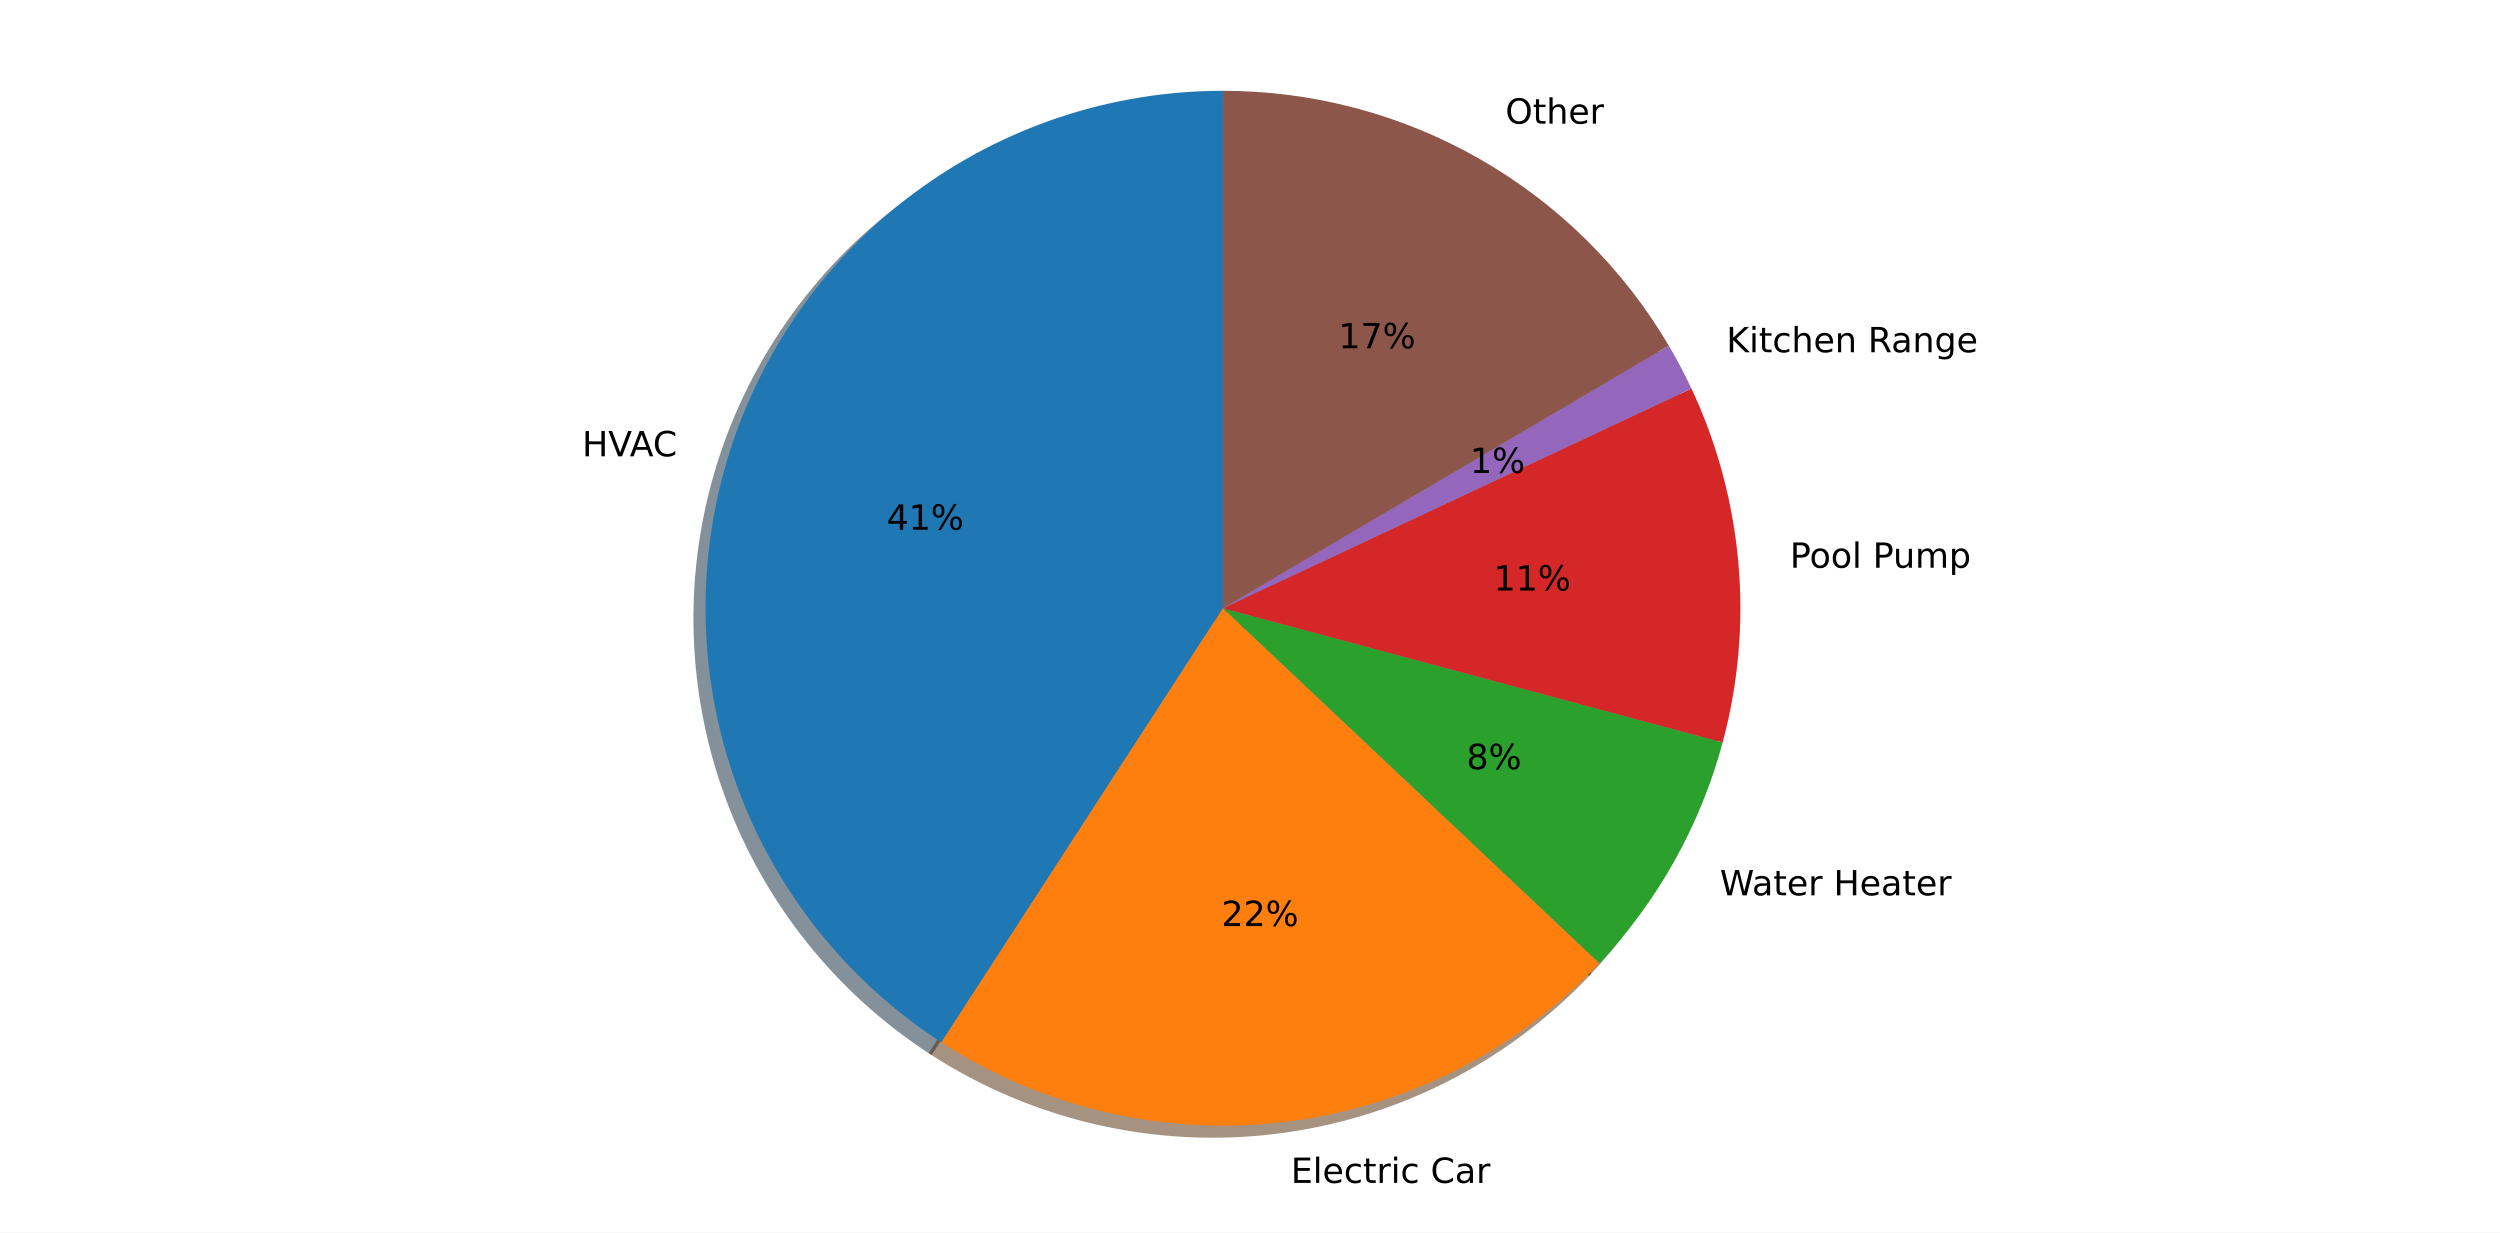
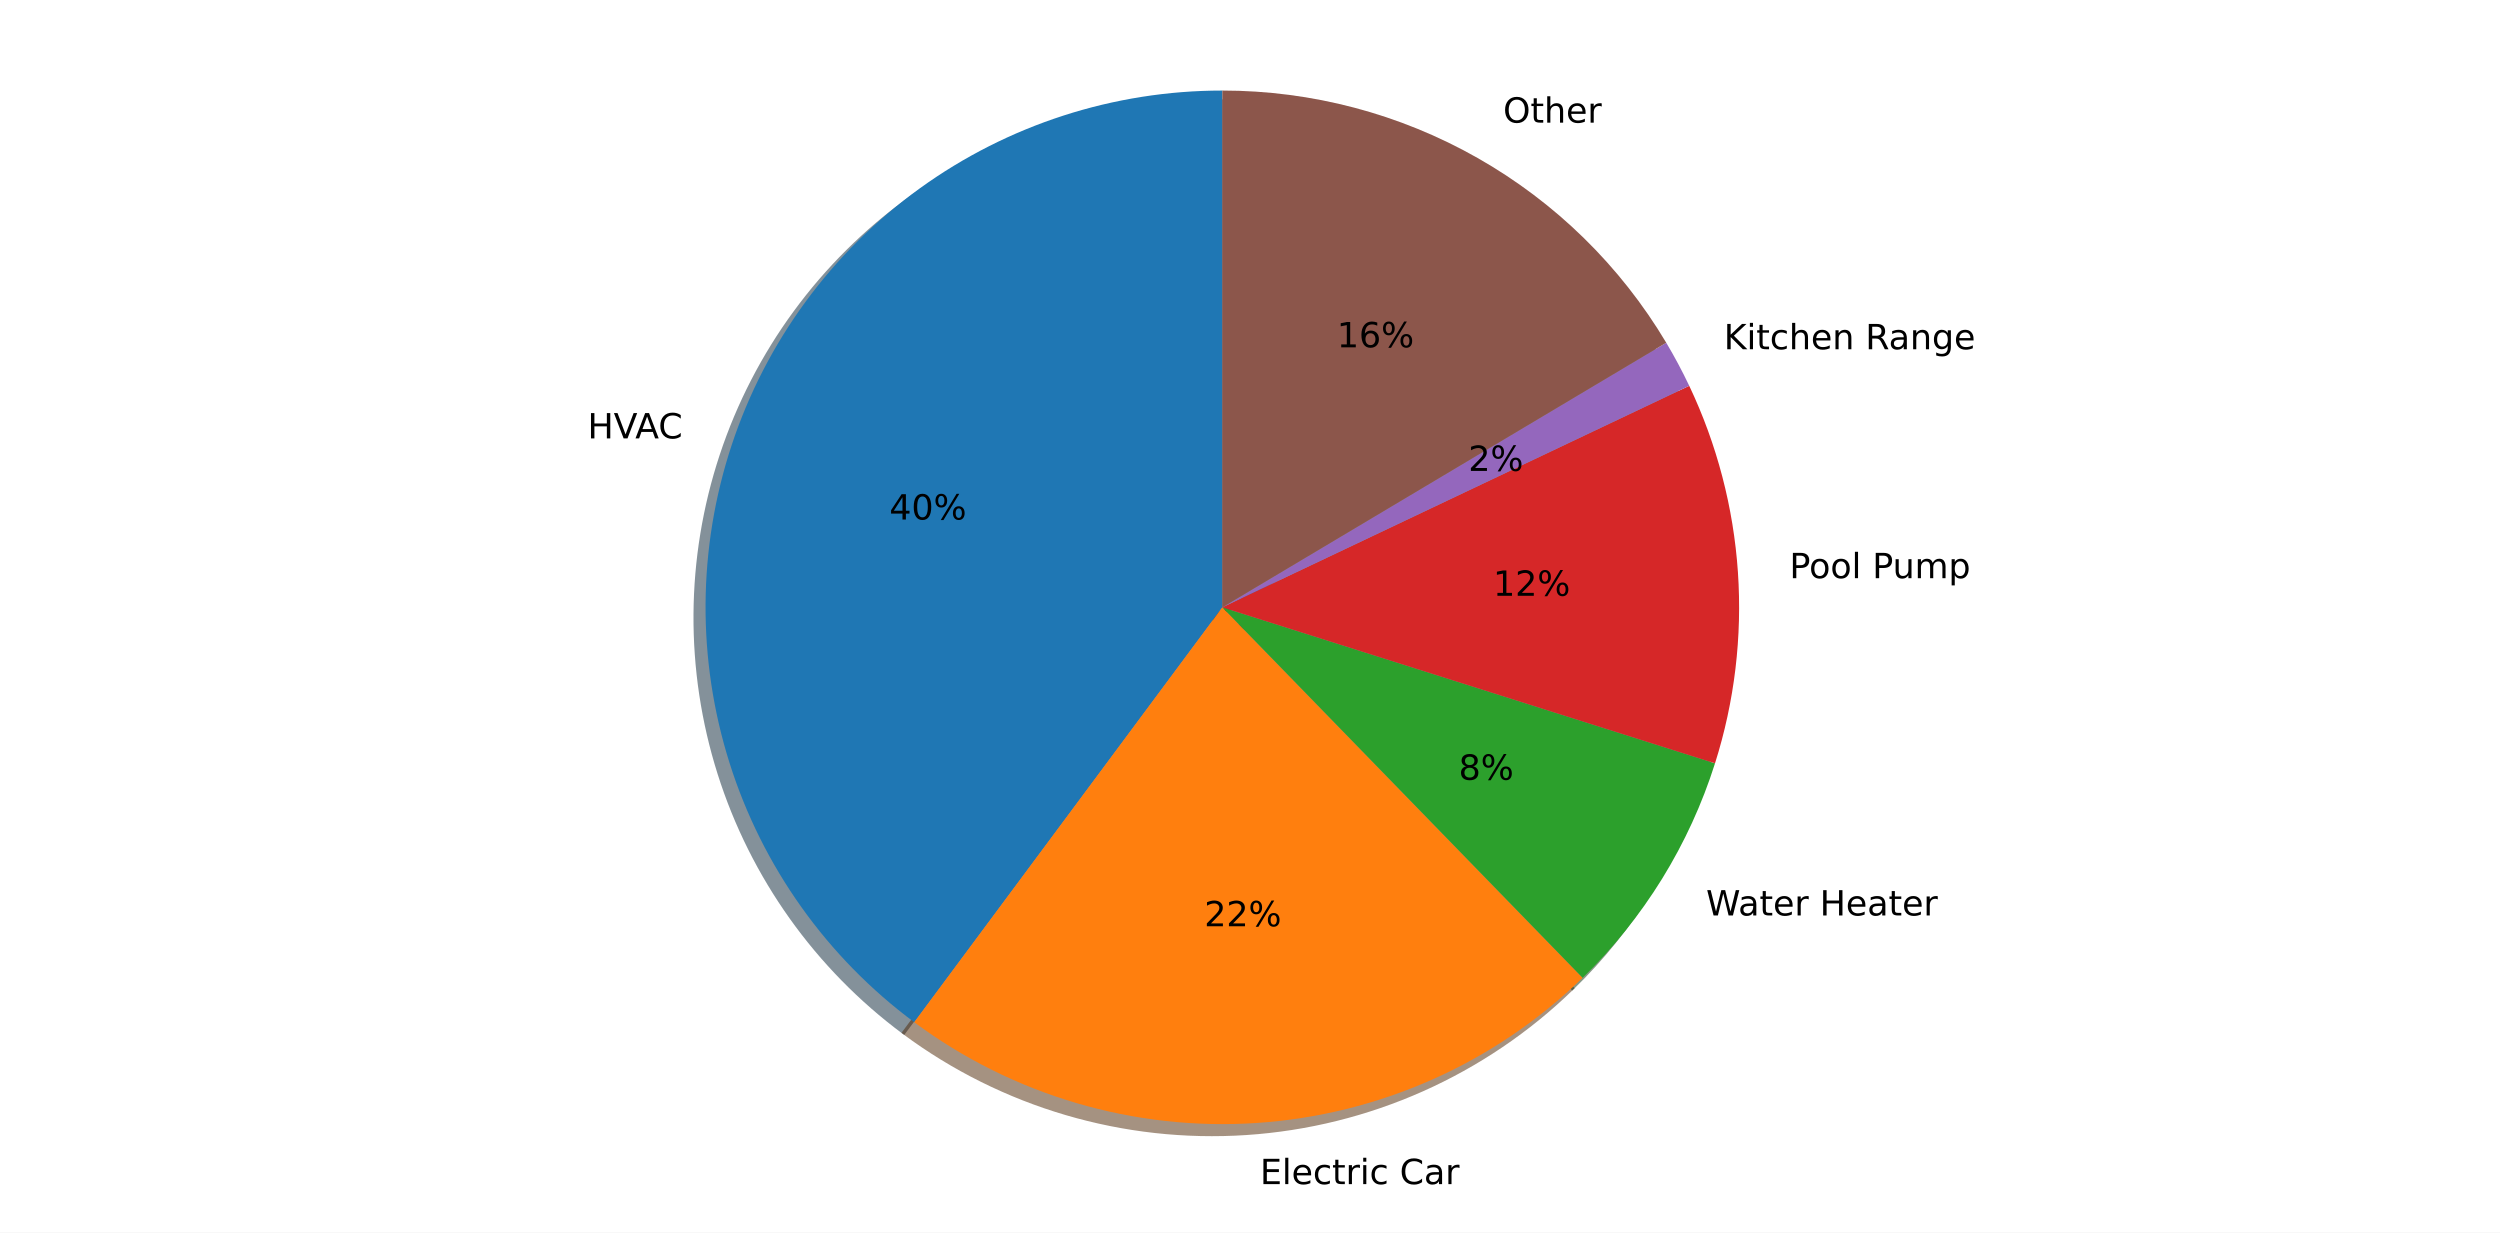
<svg xmlns="http://www.w3.org/2000/svg" xmlns:xlink="http://www.w3.org/1999/xlink" height="354.96pt" version="1.1" viewBox="0 0 720 354.96" width="720pt">
  <defs>
    <style type="text/css">*{stroke-linecap:butt;stroke-linejoin:round;}</style>
  </defs>
  <g id="figure_1">
    <g id="patch_1">
      <path d="M 0 354.96  L 720 354.96  L 720 0  L 0 0  z " style="fill:#ffffff;" />
    </g>
    <g id="axes_1">
      <g id="patch_2">
-         <path d="M 349.229 29.13  C 317.09 29.13 285.797 39.527 260.049 58.76  C 234.3 77.994 215.452 105.051 206.333 135.869  C 197.215 166.687 198.306 199.644 209.444 229.791  C 220.582 259.939 241.179 285.689 268.144 303.177  L 349.229 178.149  L 349.229 29.13  z " style="fill:#092436;opacity:0.5;stroke:#092436;stroke-linejoin:miter;" />
+         <path d="M 349.055 29.053  C 317.763 29.053 287.253 38.922 261.889 57.249  C 236.525 75.576 217.575 101.443 207.749 131.153  C 197.923 160.863 197.713 192.928 207.148 222.764  C 216.584 252.6 235.193 278.714 260.314 297.372  L 349.055 177.887  L 349.055 29.053  z " style="fill:#092436;opacity:0.5;stroke:#092436;stroke-linejoin:miter;" />
      </g>
      <g id="patch_3">
-         <path d="M 268.144 303.177  C 297.397 322.148 332.401 330.265 367.018 326.102  C 401.635 321.94 433.718 305.758 457.64 280.392  L 349.229 178.149  L 268.144 303.177  z " style="fill:#4c2604;opacity:0.5;stroke:#4c2604;stroke-linejoin:miter;" />
+         <path d="M 260.314 297.372  C 288.686 318.444 323.657 328.736 358.92 326.394  C 394.183 324.052 427.485 309.224 452.82 284.585  L 349.055 177.887  L 260.314 297.372  z " style="fill:#4c2604;opacity:0.5;stroke:#4c2604;stroke-linejoin:miter;" />
      </g>
      <g id="patch_4">
-         <path d="M 457.64 280.392  C 466.063 271.461 473.351 261.523 479.337 250.804  C 485.322 240.085 489.961 228.667 493.146 216.81  L 349.229 178.149  L 457.64 280.392  z " style="fill:#0d300d;opacity:0.5;stroke:#0d300d;stroke-linejoin:miter;" />
+         <path d="M 452.82 284.585  C 461.593 276.053 469.281 266.471 475.708 256.058  C 482.135 245.644 487.254 234.477 490.948 222.81  L 349.055 177.887  L 452.82 284.585  z " style="fill:#0d300d;opacity:0.5;stroke:#0d300d;stroke-linejoin:miter;" />
      </g>
      <g id="patch_5">
-         <path d="M 493.146 216.81  C 497.674 199.954 499.206 182.433 497.671 165.048  C 496.137 147.662 491.56 130.68 484.149 114.878  L 349.229 178.149  L 493.146 216.81  z " style="fill:#400c0c;opacity:0.5;stroke:#400c0c;stroke-linejoin:miter;" />
+         <path d="M 490.948 222.81  C 496.577 205.031 498.814 186.351 497.543 167.745  C 496.272 149.139 491.516 130.936 483.521 114.087  L 349.055 177.887  L 490.948 222.81  z " style="fill:#400c0c;opacity:0.5;stroke:#400c0c;stroke-linejoin:miter;" />
      </g>
      <g id="patch_6">
-         <path d="M 484.149 114.878  C 483.161 112.769 482.123 110.685 481.036 108.625  C 479.95 106.565 478.815 104.531 477.634 102.525  L 349.229 178.149  L 484.149 114.878  z " style="fill:#2c1f39;opacity:0.5;stroke:#2c1f39;stroke-linejoin:miter;" />
+         <path d="M 483.521 114.087  C 482.516 111.969 481.461 109.875 480.357 107.806  C 479.253 105.738 478.101 103.696 476.9 101.682  L 349.055 177.887  L 483.521 114.087  z " style="fill:#2c1f39;opacity:0.5;stroke:#2c1f39;stroke-linejoin:miter;" />
      </g>
      <g id="patch_7">
-         <path d="M 477.634 102.525  C 464.471 80.175 445.698 61.645 423.179 48.773  C 400.661 35.902 375.167 29.13 349.229 29.13  L 349.229 178.149  L 477.634 102.525  z " style="fill:#2a1a16;opacity:0.5;stroke:#2a1a16;stroke-linejoin:miter;" />
+         <path d="M 476.9 101.682  C 463.704 79.544 444.982 61.209 422.573 48.478  C 400.164 35.748 374.828 29.053 349.055 29.053  L 349.055 177.887  L 476.9 101.682  z " style="fill:#2a1a16;opacity:0.5;stroke:#2a1a16;stroke-linejoin:miter;" />
      </g>
      <g id="patch_8">
-         <path d="M 352.209 26.149  C 320.07 26.149 288.778 36.546 263.029 55.78  C 237.281 75.013 218.432 102.07 209.314 132.888  C 200.195 163.707 201.287 196.663 212.425 226.811  C 223.562 256.958 244.159 282.708 271.124 300.196  L 352.209 175.168  L 352.209 26.149  z " style="fill:#1f77b4;" />
+         <path d="M 352.032 26.077  C 320.74 26.077 290.23 35.946 264.866 54.272  C 239.501 72.599 220.552 98.467 210.726 128.176  C 200.9 157.886 200.69 189.951 210.125 219.787  C 219.56 249.623 238.169 275.737 263.291 294.395  L 352.032 174.911  L 352.032 26.077  z " style="fill:#1f77b4;" />
      </g>
      <g id="patch_9">
-         <path d="M 271.124 300.196  C 300.377 319.168 335.381 327.284 369.999 323.122  C 404.616 318.96 436.698 302.777 460.62 277.412  L 352.209 175.168  L 271.124 300.196  z " style="fill:#ff7f0e;" />
+         <path d="M 263.291 294.395  C 291.663 315.467 326.633 325.76 361.897 323.417  C 397.16 321.075 430.462 306.247 455.797 281.608  L 352.032 174.911  L 263.291 294.395  z " style="fill:#ff7f0e;" />
      </g>
      <g id="patch_10">
-         <path d="M 460.62 277.412  C 469.044 268.481 476.331 258.542 482.317 247.823  C 488.303 237.104 492.941 225.686 496.126 213.83  L 352.209 175.168  L 460.62 277.412  z " style="fill:#2ca02c;" />
+         <path d="M 455.797 281.608  C 464.57 273.076 472.257 263.495 478.685 253.081  C 485.112 242.667 490.231 231.5 493.924 219.834  L 352.032 174.911  L 455.797 281.608  z " style="fill:#2ca02c;" />
      </g>
      <g id="patch_11">
-         <path d="M 496.126 213.83  C 500.654 196.974 502.186 179.453 500.652 162.067  C 499.117 144.681 494.54 127.699 487.13 111.897  L 352.209 175.168  L 496.126 213.83  z " style="fill:#d62728;" />
+         <path d="M 493.924 219.834  C 499.553 202.054 501.791 183.374 500.52 164.768  C 499.249 146.162 494.492 127.96 486.498 111.111  L 352.032 174.911  L 493.924 219.834  z " style="fill:#d62728;" />
      </g>
      <g id="patch_12">
-         <path d="M 487.13 111.897  C 486.141 109.789 485.103 107.704 484.017 105.644  C 482.93 103.585 481.796 101.551 480.614 99.544  L 352.209 175.168  L 487.13 111.897  z " style="fill:#9467bd;" />
+         <path d="M 486.498 111.111  C 485.493 108.992 484.438 106.898 483.334 104.83  C 482.23 102.761 481.077 100.719 479.877 98.706  L 352.032 174.911  L 486.498 111.111  z " style="fill:#9467bd;" />
      </g>
      <g id="patch_13">
-         <path d="M 480.614 99.544  C 467.451 77.195 448.678 58.664 426.16 45.793  C 403.641 32.921 378.147 26.149 352.209 26.149  L 352.209 175.168  L 480.614 99.544  z " style="fill:#8c564b;" />
+         <path d="M 479.877 98.706  C 466.681 76.567 447.958 58.232 425.55 45.501  C 403.141 32.771 377.805 26.077 352.032 26.077  L 352.032 174.911  L 479.877 98.706  z " style="fill:#8c564b;" />
      </g>
      <g id="matplotlib.axis_1" />
      <g id="matplotlib.axis_2" />
      <g id="text_1">
-         <g transform="translate(167.6524 131.4198)scale(0.1 -0.1)">
+         <g transform="translate(169.2233 126.2623)scale(0.1 -0.1)">
          <defs>
            <path d="M 628 4666  L 1259 4666  L 1259 2753  L 3553 2753  L 3553 4666  L 4184 4666  L 4184 0  L 3553 0  L 3553 2222  L 1259 2222  L 1259 0  L 628 0  L 628 4666  z " id="DejaVuSans-48" transform="scale(0.015625)" />
            <path d="M 1831 0  L 50 4666  L 709 4666  L 2188 738  L 3669 4666  L 4325 4666  L 2547 0  L 1831 0  z " id="DejaVuSans-56" transform="scale(0.015625)" />
            <path d="M 2188 4044  L 1331 1722  L 3047 1722  L 2188 4044  z M 1831 4666  L 2547 4666  L 4325 0  L 3669 0  L 3244 1197  L 1141 1197  L 716 0  L 50 0  L 1831 4666  z " id="DejaVuSans-41" transform="scale(0.015625)" />
            <path d="M 4122 4306  L 4122 3641  Q 3803 3938 3442 4084  Q 3081 4231 2675 4231  Q 1875 4231 1450 3742  Q 1025 3253 1025 2328  Q 1025 1406 1450 917  Q 1875 428 2675 428  Q 3081 428 3442 575  Q 3803 722 4122 1019  L 4122 359  Q 3791 134 3420 21  Q 3050 -91 2638 -91  Q 1578 -91 968 557  Q 359 1206 359 2328  Q 359 3453 968 4101  Q 1578 4750 2638 4750  Q 3056 4750 3426 4639  Q 3797 4528 4122 4306  z " id="DejaVuSans-43" transform="scale(0.015625)" />
          </defs>
          <use xlink:href="#DejaVuSans-48" />
          <use x="75.195" xlink:href="#DejaVuSans-56" />
          <use x="137.229" xlink:href="#DejaVuSans-41" />
          <use x="203.887" xlink:href="#DejaVuSans-43" />
        </g>
      </g>
      <g id="text_2">
-         <g transform="translate(255.3588 152.5598)scale(0.1 -0.1)">
+         <g transform="translate(256.135 149.6294)scale(0.1 -0.1)">
          <defs>
            <path d="M 2419 4116  L 825 1625  L 2419 1625  L 2419 4116  z M 2253 4666  L 3047 4666  L 3047 1625  L 3713 1625  L 3713 1100  L 3047 1100  L 3047 0  L 2419 0  L 2419 1100  L 313 1100  L 313 1709  L 2253 4666  z " id="DejaVuSans-34" transform="scale(0.015625)" />
-             <path d="M 794 531  L 1825 531  L 1825 4091  L 703 3866  L 703 4441  L 1819 4666  L 2450 4666  L 2450 531  L 3481 531  L 3481 0  L 794 0  L 794 531  z " id="DejaVuSans-31" transform="scale(0.015625)" />
+             <path d="M 2034 4250  Q 1547 4250 1301 3770  Q 1056 3291 1056 2328  Q 1056 1369 1301 889  Q 1547 409 2034 409  Q 2525 409 2770 889  Q 3016 1369 3016 2328  Q 3016 3291 2770 3770  Q 2525 4250 2034 4250  z M 2034 4750  Q 2819 4750 3233 4129  Q 3647 3509 3647 2328  Q 3647 1150 3233 529  Q 2819 -91 2034 -91  Q 1250 -91 836 529  Q 422 1150 422 2328  Q 422 3509 836 4129  Q 1250 4750 2034 4750  z " id="DejaVuSans-30" transform="scale(0.015625)" />
            <path d="M 4653 2053  Q 4381 2053 4226 1822  Q 4072 1591 4072 1178  Q 4072 772 4226 539  Q 4381 306 4653 306  Q 4919 306 5073 539  Q 5228 772 5228 1178  Q 5228 1588 5073 1820  Q 4919 2053 4653 2053  z M 4653 2450  Q 5147 2450 5437 2106  Q 5728 1763 5728 1178  Q 5728 594 5436 251  Q 5144 -91 4653 -91  Q 4153 -91 3862 251  Q 3572 594 3572 1178  Q 3572 1766 3864 2108  Q 4156 2450 4653 2450  z M 1428 4353  Q 1159 4353 1004 4120  Q 850 3888 850 3481  Q 850 3069 1003 2837  Q 1156 2606 1428 2606  Q 1700 2606 1854 2837  Q 2009 3069 2009 3481  Q 2009 3884 1853 4118  Q 1697 4353 1428 4353  z M 4250 4750  L 4750 4750  L 1831 -91  L 1331 -91  L 4250 4750  z M 1428 4750  Q 1922 4750 2215 4408  Q 2509 4066 2509 3481  Q 2509 2891 2217 2550  Q 1925 2209 1428 2209  Q 931 2209 642 2551  Q 353 2894 353 3481  Q 353 4063 643 4406  Q 934 4750 1428 4750  z " id="DejaVuSans-25" transform="scale(0.015625)" />
          </defs>
          <use xlink:href="#DejaVuSans-34" />
-           <use x="63.623" xlink:href="#DejaVuSans-31" />
+           <use x="63.623" xlink:href="#DejaVuSans-30" />
          <use x="127.246" xlink:href="#DejaVuSans-25" />
        </g>
      </g>
      <g id="text_3">
-         <g transform="translate(371.7775 340.6768)scale(0.1 -0.1)">
+         <g transform="translate(362.883 341.0273)scale(0.1 -0.1)">
          <defs>
            <path d="M 628 4666  L 3578 4666  L 3578 4134  L 1259 4134  L 1259 2753  L 3481 2753  L 3481 2222  L 1259 2222  L 1259 531  L 3634 531  L 3634 0  L 628 0  L 628 4666  z " id="DejaVuSans-45" transform="scale(0.015625)" />
            <path d="M 603 4863  L 1178 4863  L 1178 0  L 603 0  L 603 4863  z " id="DejaVuSans-6c" transform="scale(0.015625)" />
            <path d="M 3597 1894  L 3597 1613  L 953 1613  Q 991 1019 1311 708  Q 1631 397 2203 397  Q 2534 397 2845 478  Q 3156 559 3463 722  L 3463 178  Q 3153 47 2828 -22  Q 2503 -91 2169 -91  Q 1331 -91 842 396  Q 353 884 353 1716  Q 353 2575 817 3079  Q 1281 3584 2069 3584  Q 2775 3584 3186 3129  Q 3597 2675 3597 1894  z M 3022 2063  Q 3016 2534 2758 2815  Q 2500 3097 2075 3097  Q 1594 3097 1305 2825  Q 1016 2553 972 2059  L 3022 2063  z " id="DejaVuSans-65" transform="scale(0.015625)" />
            <path d="M 3122 3366  L 3122 2828  Q 2878 2963 2633 3030  Q 2388 3097 2138 3097  Q 1578 3097 1268 2742  Q 959 2388 959 1747  Q 959 1106 1268 751  Q 1578 397 2138 397  Q 2388 397 2633 464  Q 2878 531 3122 666  L 3122 134  Q 2881 22 2623 -34  Q 2366 -91 2075 -91  Q 1284 -91 818 406  Q 353 903 353 1747  Q 353 2603 823 3093  Q 1294 3584 2113 3584  Q 2378 3584 2631 3529  Q 2884 3475 3122 3366  z " id="DejaVuSans-63" transform="scale(0.015625)" />
            <path d="M 1172 4494  L 1172 3500  L 2356 3500  L 2356 3053  L 1172 3053  L 1172 1153  Q 1172 725 1289 603  Q 1406 481 1766 481  L 2356 481  L 2356 0  L 1766 0  Q 1100 0 847 248  Q 594 497 594 1153  L 594 3053  L 172 3053  L 172 3500  L 594 3500  L 594 4494  L 1172 4494  z " id="DejaVuSans-74" transform="scale(0.015625)" />
            <path d="M 2631 2963  Q 2534 3019 2420 3045  Q 2306 3072 2169 3072  Q 1681 3072 1420 2755  Q 1159 2438 1159 1844  L 1159 0  L 581 0  L 581 3500  L 1159 3500  L 1159 2956  Q 1341 3275 1631 3429  Q 1922 3584 2338 3584  Q 2397 3584 2469 3576  Q 2541 3569 2628 3553  L 2631 2963  z " id="DejaVuSans-72" transform="scale(0.015625)" />
            <path d="M 603 3500  L 1178 3500  L 1178 0  L 603 0  L 603 3500  z M 603 4863  L 1178 4863  L 1178 4134  L 603 4134  L 603 4863  z " id="DejaVuSans-69" transform="scale(0.015625)" />
            <path id="DejaVuSans-20" transform="scale(0.015625)" />
            <path d="M 2194 1759  Q 1497 1759 1228 1600  Q 959 1441 959 1056  Q 959 750 1161 570  Q 1363 391 1709 391  Q 2188 391 2477 730  Q 2766 1069 2766 1631  L 2766 1759  L 2194 1759  z M 3341 1997  L 3341 0  L 2766 0  L 2766 531  Q 2569 213 2275 61  Q 1981 -91 1556 -91  Q 1019 -91 701 211  Q 384 513 384 1019  Q 384 1609 779 1909  Q 1175 2209 1959 2209  L 2766 2209  L 2766 2266  Q 2766 2663 2505 2880  Q 2244 3097 1772 3097  Q 1472 3097 1187 3025  Q 903 2953 641 2809  L 641 3341  Q 956 3463 1253 3523  Q 1550 3584 1831 3584  Q 2591 3584 2966 3190  Q 3341 2797 3341 1997  z " id="DejaVuSans-61" transform="scale(0.015625)" />
          </defs>
          <use xlink:href="#DejaVuSans-45" />
          <use x="63.184" xlink:href="#DejaVuSans-6c" />
          <use x="90.967" xlink:href="#DejaVuSans-65" />
          <use x="152.49" xlink:href="#DejaVuSans-63" />
          <use x="207.471" xlink:href="#DejaVuSans-74" />
          <use x="246.68" xlink:href="#DejaVuSans-72" />
          <use x="287.793" xlink:href="#DejaVuSans-69" />
          <use x="315.576" xlink:href="#DejaVuSans-63" />
          <use x="370.557" xlink:href="#DejaVuSans-20" />
          <use x="402.344" xlink:href="#DejaVuSans-43" />
          <use x="472.168" xlink:href="#DejaVuSans-61" />
          <use x="533.447" xlink:href="#DejaVuSans-72" />
        </g>
      </g>
      <g id="text_4">
-         <g transform="translate(351.7696 266.7)scale(0.1 -0.1)">
+         <g transform="translate(346.8374 266.774)scale(0.1 -0.1)">
          <defs>
            <path d="M 1228 531  L 3431 531  L 3431 0  L 469 0  L 469 531  Q 828 903 1448 1529  Q 2069 2156 2228 2338  Q 2531 2678 2651 2914  Q 2772 3150 2772 3378  Q 2772 3750 2511 3984  Q 2250 4219 1831 4219  Q 1534 4219 1204 4116  Q 875 4013 500 3803  L 500 4441  Q 881 4594 1212 4672  Q 1544 4750 1819 4750  Q 2544 4750 2975 4387  Q 3406 4025 3406 3419  Q 3406 3131 3298 2873  Q 3191 2616 2906 2266  Q 2828 2175 2409 1742  Q 1991 1309 1228 531  z " id="DejaVuSans-32" transform="scale(0.015625)" />
          </defs>
          <use xlink:href="#DejaVuSans-32" />
          <use x="63.623" xlink:href="#DejaVuSans-32" />
          <use x="127.246" xlink:href="#DejaVuSans-25" />
        </g>
      </g>
      <g id="text_5">
-         <g transform="translate(495.3278 257.8481)scale(0.1 -0.1)">
+         <g transform="translate(491.35 263.6574)scale(0.1 -0.1)">
          <defs>
            <path d="M 213 4666  L 850 4666  L 1831 722  L 2809 4666  L 3519 4666  L 4500 722  L 5478 4666  L 6119 4666  L 4947 0  L 4153 0  L 3169 4050  L 2175 0  L 1381 0  L 213 4666  z " id="DejaVuSans-57" transform="scale(0.015625)" />
          </defs>
          <use xlink:href="#DejaVuSans-57" />
          <use x="92.502" xlink:href="#DejaVuSans-61" />
          <use x="153.781" xlink:href="#DejaVuSans-74" />
          <use x="192.99" xlink:href="#DejaVuSans-65" />
          <use x="254.514" xlink:href="#DejaVuSans-72" />
          <use x="295.627" xlink:href="#DejaVuSans-20" />
          <use x="327.414" xlink:href="#DejaVuSans-48" />
          <use x="402.609" xlink:href="#DejaVuSans-65" />
          <use x="464.133" xlink:href="#DejaVuSans-61" />
          <use x="525.412" xlink:href="#DejaVuSans-74" />
          <use x="564.621" xlink:href="#DejaVuSans-65" />
          <use x="626.145" xlink:href="#DejaVuSans-72" />
        </g>
      </g>
      <g id="text_6">
-         <g transform="translate(422.3419 221.5207)scale(0.1 -0.1)">
+         <g transform="translate(420.0916 224.5722)scale(0.1 -0.1)">
          <defs>
            <path d="M 2034 2216  Q 1584 2216 1326 1975  Q 1069 1734 1069 1313  Q 1069 891 1326 650  Q 1584 409 2034 409  Q 2484 409 2743 651  Q 3003 894 3003 1313  Q 3003 1734 2745 1975  Q 2488 2216 2034 2216  z M 1403 2484  Q 997 2584 770 2862  Q 544 3141 544 3541  Q 544 4100 942 4425  Q 1341 4750 2034 4750  Q 2731 4750 3128 4425  Q 3525 4100 3525 3541  Q 3525 3141 3298 2862  Q 3072 2584 2669 2484  Q 3125 2378 3379 2068  Q 3634 1759 3634 1313  Q 3634 634 3220 271  Q 2806 -91 2034 -91  Q 1263 -91 848 271  Q 434 634 434 1313  Q 434 1759 690 2068  Q 947 2378 1403 2484  z M 1172 3481  Q 1172 3119 1398 2916  Q 1625 2713 2034 2713  Q 2441 2713 2670 2916  Q 2900 3119 2900 3481  Q 2900 3844 2670 4047  Q 2441 4250 2034 4250  Q 1625 4250 1398 4047  Q 1172 3844 1172 3481  z " id="DejaVuSans-38" transform="scale(0.015625)" />
          </defs>
          <use xlink:href="#DejaVuSans-38" />
          <use x="63.623" xlink:href="#DejaVuSans-25" />
        </g>
      </g>
      <g id="text_7">
-         <g transform="translate(515.4957 163.5164)scale(0.1 -0.1)">
+         <g transform="translate(515.3687 166.5131)scale(0.1 -0.1)">
          <defs>
            <path d="M 1259 4147  L 1259 2394  L 2053 2394  Q 2494 2394 2734 2622  Q 2975 2850 2975 3272  Q 2975 3691 2734 3919  Q 2494 4147 2053 4147  L 1259 4147  z M 628 4666  L 2053 4666  Q 2838 4666 3239 4311  Q 3641 3956 3641 3272  Q 3641 2581 3239 2228  Q 2838 1875 2053 1875  L 1259 1875  L 1259 0  L 628 0  L 628 4666  z " id="DejaVuSans-50" transform="scale(0.015625)" />
            <path d="M 1959 3097  Q 1497 3097 1228 2736  Q 959 2375 959 1747  Q 959 1119 1226 758  Q 1494 397 1959 397  Q 2419 397 2687 759  Q 2956 1122 2956 1747  Q 2956 2369 2687 2733  Q 2419 3097 1959 3097  z M 1959 3584  Q 2709 3584 3137 3096  Q 3566 2609 3566 1747  Q 3566 888 3137 398  Q 2709 -91 1959 -91  Q 1206 -91 779 398  Q 353 888 353 1747  Q 353 2609 779 3096  Q 1206 3584 1959 3584  z " id="DejaVuSans-6f" transform="scale(0.015625)" />
            <path d="M 544 1381  L 544 3500  L 1119 3500  L 1119 1403  Q 1119 906 1312 657  Q 1506 409 1894 409  Q 2359 409 2629 706  Q 2900 1003 2900 1516  L 2900 3500  L 3475 3500  L 3475 0  L 2900 0  L 2900 538  Q 2691 219 2414 64  Q 2138 -91 1772 -91  Q 1169 -91 856 284  Q 544 659 544 1381  z M 1991 3584  L 1991 3584  z " id="DejaVuSans-75" transform="scale(0.015625)" />
            <path d="M 3328 2828  Q 3544 3216 3844 3400  Q 4144 3584 4550 3584  Q 5097 3584 5394 3201  Q 5691 2819 5691 2113  L 5691 0  L 5113 0  L 5113 2094  Q 5113 2597 4934 2840  Q 4756 3084 4391 3084  Q 3944 3084 3684 2787  Q 3425 2491 3425 1978  L 3425 0  L 2847 0  L 2847 2094  Q 2847 2600 2669 2842  Q 2491 3084 2119 3084  Q 1678 3084 1418 2786  Q 1159 2488 1159 1978  L 1159 0  L 581 0  L 581 3500  L 1159 3500  L 1159 2956  Q 1356 3278 1631 3431  Q 1906 3584 2284 3584  Q 2666 3584 2933 3390  Q 3200 3197 3328 2828  z " id="DejaVuSans-6d" transform="scale(0.015625)" />
            <path d="M 1159 525  L 1159 -1331  L 581 -1331  L 581 3500  L 1159 3500  L 1159 2969  Q 1341 3281 1617 3432  Q 1894 3584 2278 3584  Q 2916 3584 3314 3078  Q 3713 2572 3713 1747  Q 3713 922 3314 415  Q 2916 -91 2278 -91  Q 1894 -91 1617 61  Q 1341 213 1159 525  z M 3116 1747  Q 3116 2381 2855 2742  Q 2594 3103 2138 3103  Q 1681 3103 1420 2742  Q 1159 2381 1159 1747  Q 1159 1113 1420 752  Q 1681 391 2138 391  Q 2594 391 2855 752  Q 3116 1113 3116 1747  z " id="DejaVuSans-70" transform="scale(0.015625)" />
          </defs>
          <use xlink:href="#DejaVuSans-50" />
          <use x="56.678" xlink:href="#DejaVuSans-6f" />
          <use x="117.859" xlink:href="#DejaVuSans-6f" />
          <use x="179.041" xlink:href="#DejaVuSans-6c" />
          <use x="206.824" xlink:href="#DejaVuSans-20" />
          <use x="238.611" xlink:href="#DejaVuSans-50" />
          <use x="297.164" xlink:href="#DejaVuSans-75" />
          <use x="360.543" xlink:href="#DejaVuSans-6d" />
          <use x="457.955" xlink:href="#DejaVuSans-70" />
        </g>
      </g>
      <g id="text_8">
-         <g transform="translate(430.1614 170.067)scale(0.1 -0.1)">
+         <g transform="translate(430.0115 171.5844)scale(0.1 -0.1)">
+           <defs>
+             <path d="M 794 531  L 1825 531  L 1825 4091  L 703 3866  L 703 4441  L 1819 4666  L 2450 4666  L 2450 531  L 3481 531  L 3481 0  L 794 0  L 794 531  z " id="DejaVuSans-31" transform="scale(0.015625)" />
+           </defs>
          <use xlink:href="#DejaVuSans-31" />
-           <use x="63.623" xlink:href="#DejaVuSans-31" />
+           <use x="63.623" xlink:href="#DejaVuSans-32" />
          <use x="127.246" xlink:href="#DejaVuSans-25" />
        </g>
      </g>
      <g id="text_9">
-         <g transform="translate(497.1973 101.4514)scale(0.1 -0.1)">
+         <g transform="translate(496.4642 100.5811)scale(0.1 -0.1)">
          <defs>
            <path d="M 628 4666  L 1259 4666  L 1259 2694  L 3353 4666  L 4166 4666  L 1850 2491  L 4331 0  L 3500 0  L 1259 2247  L 1259 0  L 628 0  L 628 4666  z " id="DejaVuSans-4b" transform="scale(0.015625)" />
            <path d="M 3513 2113  L 3513 0  L 2938 0  L 2938 2094  Q 2938 2591 2744 2837  Q 2550 3084 2163 3084  Q 1697 3084 1428 2787  Q 1159 2491 1159 1978  L 1159 0  L 581 0  L 581 4863  L 1159 4863  L 1159 2956  Q 1366 3272 1645 3428  Q 1925 3584 2291 3584  Q 2894 3584 3203 3211  Q 3513 2838 3513 2113  z " id="DejaVuSans-68" transform="scale(0.015625)" />
            <path d="M 3513 2113  L 3513 0  L 2938 0  L 2938 2094  Q 2938 2591 2744 2837  Q 2550 3084 2163 3084  Q 1697 3084 1428 2787  Q 1159 2491 1159 1978  L 1159 0  L 581 0  L 581 3500  L 1159 3500  L 1159 2956  Q 1366 3272 1645 3428  Q 1925 3584 2291 3584  Q 2894 3584 3203 3211  Q 3513 2838 3513 2113  z " id="DejaVuSans-6e" transform="scale(0.015625)" />
            <path d="M 2841 2188  Q 3044 2119 3236 1894  Q 3428 1669 3622 1275  L 4263 0  L 3584 0  L 2988 1197  Q 2756 1666 2539 1819  Q 2322 1972 1947 1972  L 1259 1972  L 1259 0  L 628 0  L 628 4666  L 2053 4666  Q 2853 4666 3247 4331  Q 3641 3997 3641 3322  Q 3641 2881 3436 2590  Q 3231 2300 2841 2188  z M 1259 4147  L 1259 2491  L 2053 2491  Q 2509 2491 2742 2702  Q 2975 2913 2975 3322  Q 2975 3731 2742 3939  Q 2509 4147 2053 4147  L 1259 4147  z " id="DejaVuSans-52" transform="scale(0.015625)" />
            <path d="M 2906 1791  Q 2906 2416 2648 2759  Q 2391 3103 1925 3103  Q 1463 3103 1205 2759  Q 947 2416 947 1791  Q 947 1169 1205 825  Q 1463 481 1925 481  Q 2391 481 2648 825  Q 2906 1169 2906 1791  z M 3481 434  Q 3481 -459 3084 -895  Q 2688 -1331 1869 -1331  Q 1566 -1331 1297 -1286  Q 1028 -1241 775 -1147  L 775 -588  Q 1028 -725 1275 -790  Q 1522 -856 1778 -856  Q 2344 -856 2625 -561  Q 2906 -266 2906 331  L 2906 616  Q 2728 306 2450 153  Q 2172 0 1784 0  Q 1141 0 747 490  Q 353 981 353 1791  Q 353 2603 747 3093  Q 1141 3584 1784 3584  Q 2172 3584 2450 3431  Q 2728 3278 2906 2969  L 2906 3500  L 3481 3500  L 3481 434  z " id="DejaVuSans-67" transform="scale(0.015625)" />
          </defs>
          <use xlink:href="#DejaVuSans-4b" />
          <use x="65.576" xlink:href="#DejaVuSans-69" />
          <use x="93.359" xlink:href="#DejaVuSans-74" />
          <use x="132.568" xlink:href="#DejaVuSans-63" />
          <use x="187.549" xlink:href="#DejaVuSans-68" />
          <use x="250.928" xlink:href="#DejaVuSans-65" />
          <use x="312.451" xlink:href="#DejaVuSans-6e" />
          <use x="375.83" xlink:href="#DejaVuSans-20" />
          <use x="407.617" xlink:href="#DejaVuSans-52" />
          <use x="474.85" xlink:href="#DejaVuSans-61" />
          <use x="536.129" xlink:href="#DejaVuSans-6e" />
          <use x="599.508" xlink:href="#DejaVuSans-67" />
          <use x="662.984" xlink:href="#DejaVuSans-65" />
        </g>
      </g>
      <g id="text_10">
-         <g transform="translate(423.3616 136.2134)scale(0.1 -0.1)">
-           <use xlink:href="#DejaVuSans-31" />
+         <g transform="translate(422.8812 135.6215)scale(0.1 -0.1)">
+           <use xlink:href="#DejaVuSans-32" />
          <use x="63.623" xlink:href="#DejaVuSans-25" />
        </g>
      </g>
      <g id="text_11">
-         <g transform="translate(433.5547 35.61453)scale(0.1 -0.1)">
+         <g transform="translate(432.9013 35.31994)scale(0.1 -0.1)">
          <defs>
            <path d="M 2522 4238  Q 1834 4238 1429 3725  Q 1025 3213 1025 2328  Q 1025 1447 1429 934  Q 1834 422 2522 422  Q 3209 422 3611 934  Q 4013 1447 4013 2328  Q 4013 3213 3611 3725  Q 3209 4238 2522 4238  z M 2522 4750  Q 3503 4750 4090 4092  Q 4678 3434 4678 2328  Q 4678 1225 4090 567  Q 3503 -91 2522 -91  Q 1538 -91 948 565  Q 359 1222 359 2328  Q 359 3434 948 4092  Q 1538 4750 2522 4750  z " id="DejaVuSans-4f" transform="scale(0.015625)" />
          </defs>
          <use xlink:href="#DejaVuSans-4f" />
          <use x="78.711" xlink:href="#DejaVuSans-74" />
          <use x="117.92" xlink:href="#DejaVuSans-68" />
          <use x="181.299" xlink:href="#DejaVuSans-65" />
          <use x="242.822" xlink:href="#DejaVuSans-72" />
        </g>
      </g>
      <g id="text_12">
-         <g transform="translate(385.4662 100.3024)scale(0.1 -0.1)">
-           <defs>
-             <path d="M 525 4666  L 3525 4666  L 3525 4397  L 1831 0  L 1172 0  L 2766 4134  L 525 4134  L 525 4666  z " id="DejaVuSans-37" transform="scale(0.015625)" />
+         <g transform="translate(385.0292 100.0245)scale(0.1 -0.1)">
+           <defs>
+             <path d="M 2113 2584  Q 1688 2584 1439 2293  Q 1191 2003 1191 1497  Q 1191 994 1439 701  Q 1688 409 2113 409  Q 2538 409 2786 701  Q 3034 994 3034 1497  Q 3034 2003 2786 2293  Q 2538 2584 2113 2584  z M 3366 4563  L 3366 3988  Q 3128 4100 2886 4159  Q 2644 4219 2406 4219  Q 1781 4219 1451 3797  Q 1122 3375 1075 2522  Q 1259 2794 1537 2939  Q 1816 3084 2150 3084  Q 2853 3084 3261 2657  Q 3669 2231 3669 1497  Q 3669 778 3244 343  Q 2819 -91 2113 -91  Q 1303 -91 875 529  Q 447 1150 447 2328  Q 447 3434 972 4092  Q 1497 4750 2381 4750  Q 2619 4750 2861 4703  Q 3103 4656 3366 4563  z " id="DejaVuSans-36" transform="scale(0.015625)" />
          </defs>
          <use xlink:href="#DejaVuSans-31" />
-           <use x="63.623" xlink:href="#DejaVuSans-37" />
+           <use x="63.623" xlink:href="#DejaVuSans-36" />
          <use x="127.246" xlink:href="#DejaVuSans-25" />
        </g>
      </g>
    </g>
  </g>
</svg>
